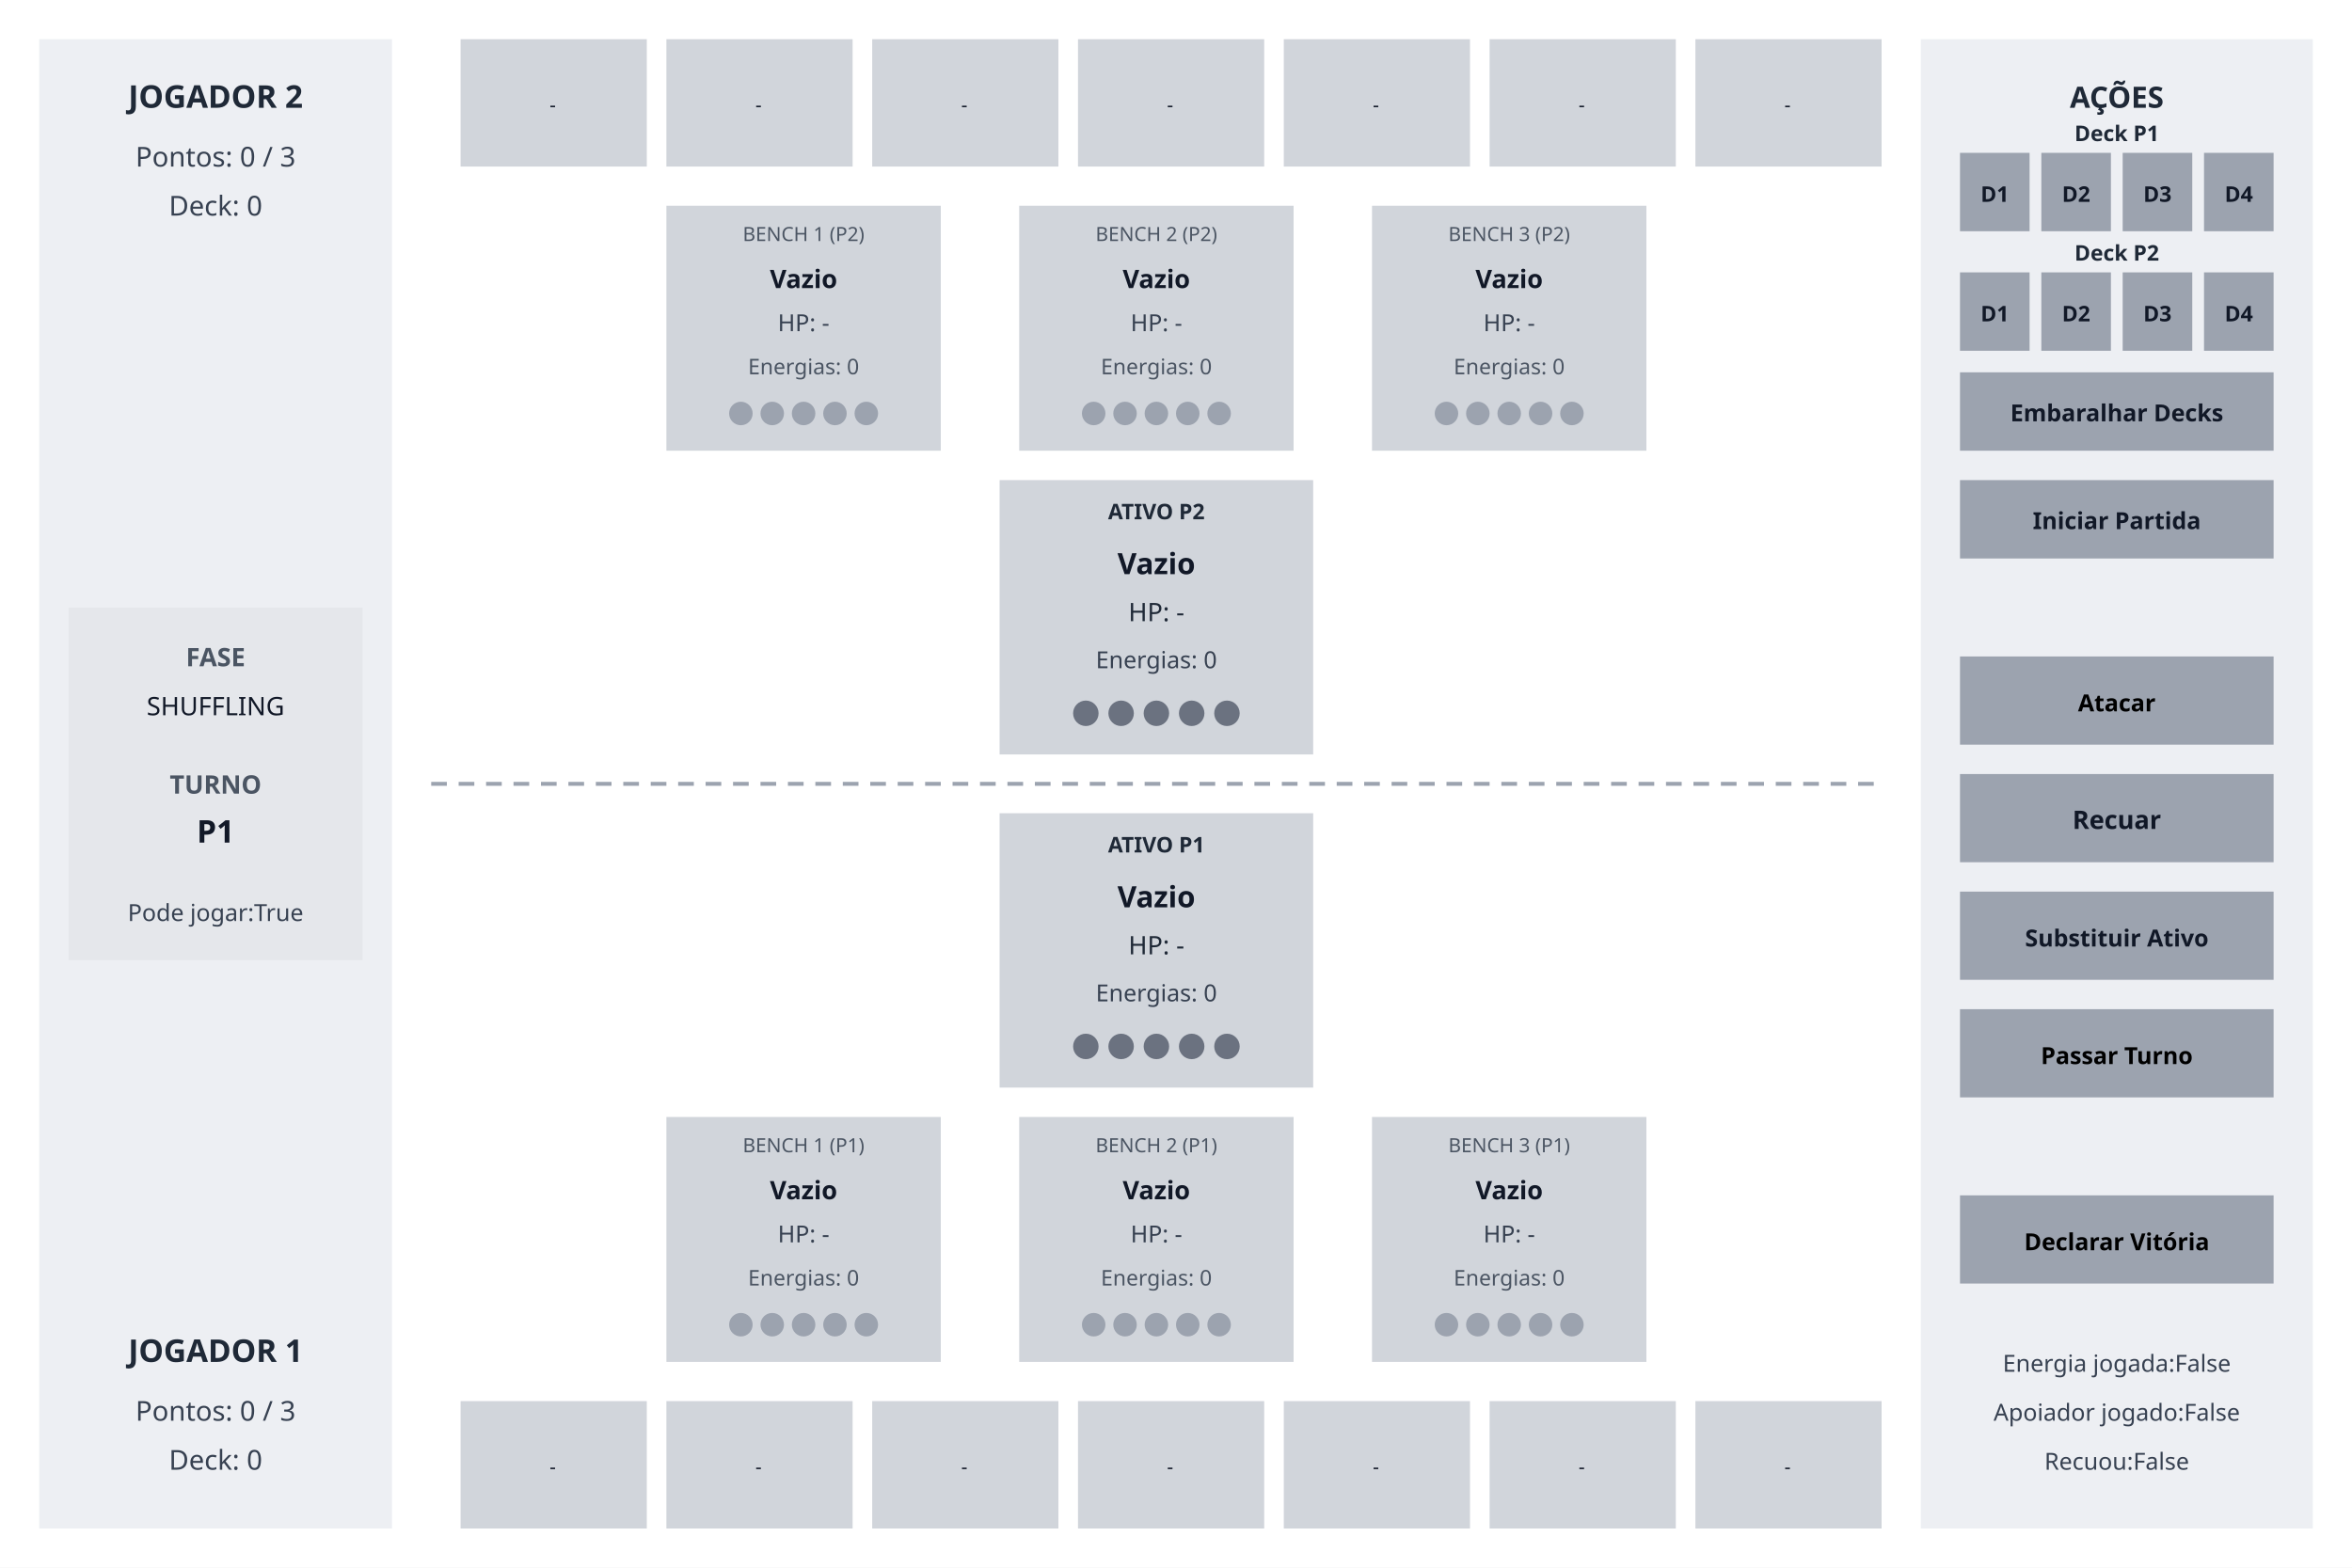
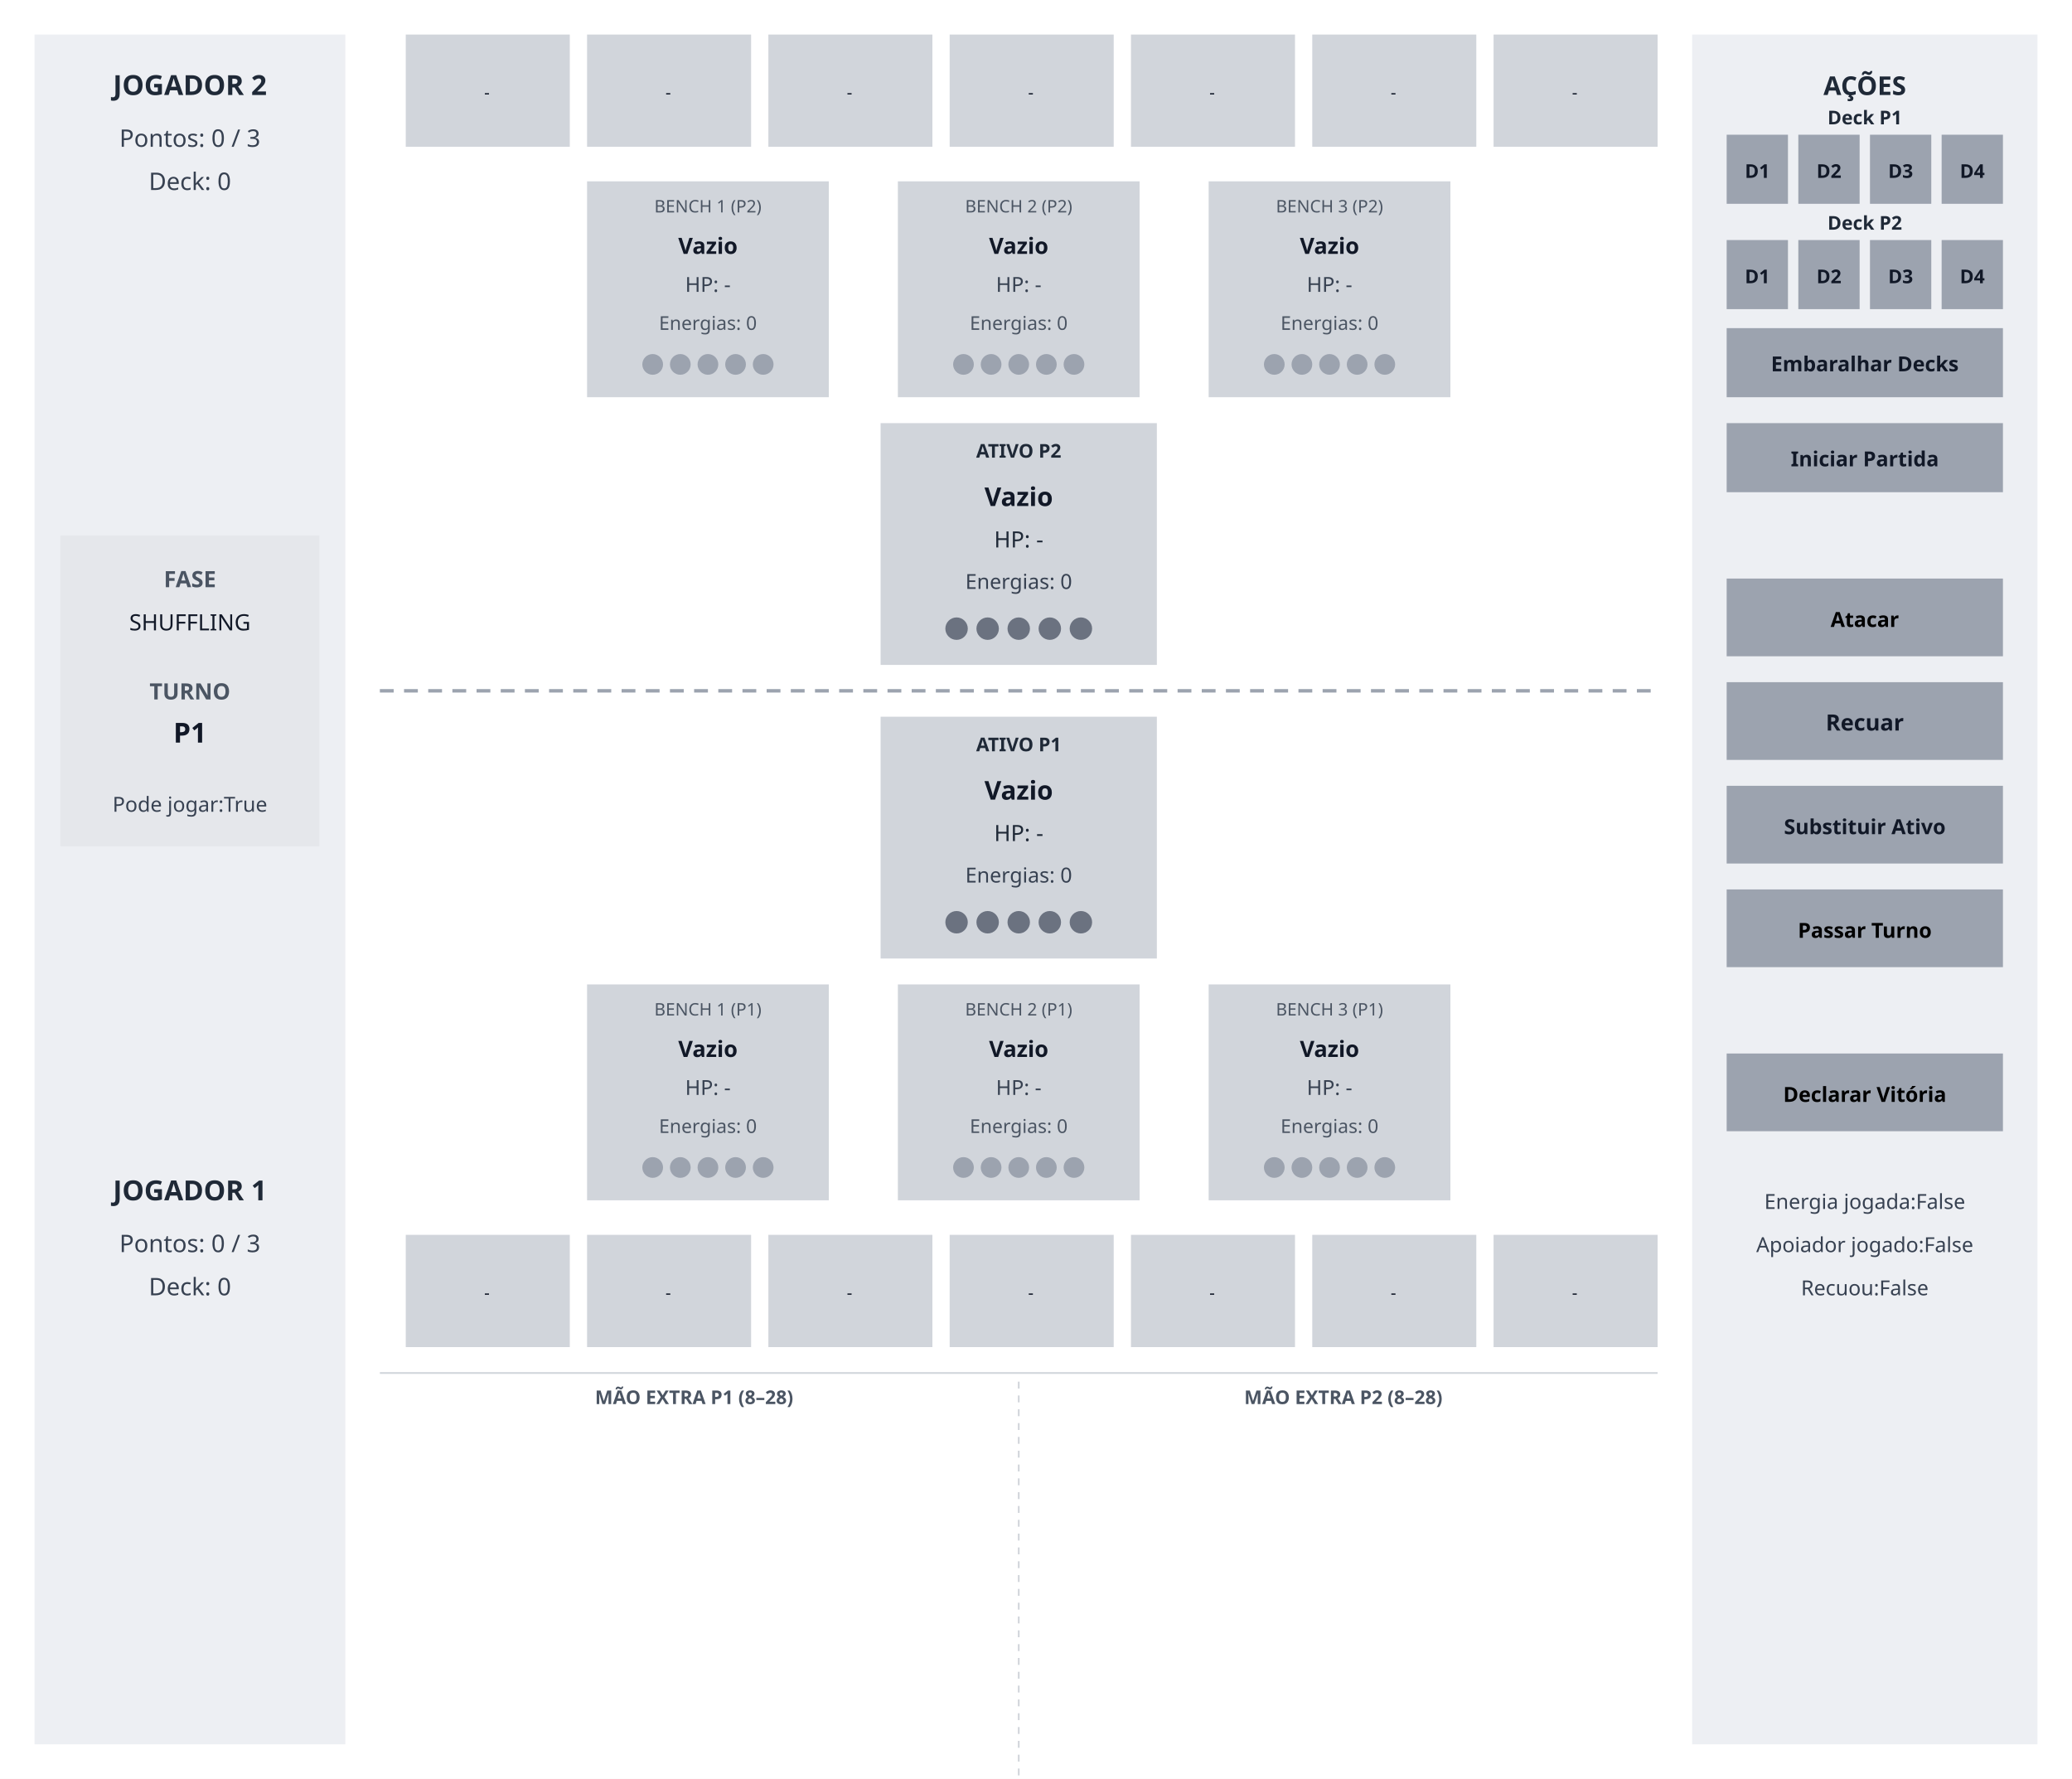
- <svg xmlns="http://www.w3.org/2000/svg" width="1200" height="800" viewBox="0 0 1200 800" version="1.1" id="svg22">
+ <svg xmlns="http://www.w3.org/2000/svg" width="1200" height="1030" viewBox="0 0 1200 1030" id="svg22">
  <defs id="defs22" />
-   <rect id="bg_board" x="0" y="0" width="1200" height="800" fill="#ffffff" />
+   <rect id="bg_board" x="0" y="0" width="1200" height="1030" fill="#ffffff" />
  <line x1="220" y1="400" x2="960" y2="400" stroke="#9ca3af" stroke-width="2" stroke-dasharray="8,6" id="line1" />
-   <rect x="20" y="20" width="180" height="760" fill="#edeff3" id="rect1" />
+   <rect x="20" y="20" width="180" height="990" fill="#edeff3" id="rect1" />
  <text pointer-events="none" x="110" y="55" text-anchor="middle" font-family="sans-serif" font-size="16" font-weight="bold" fill="#1f2937" id="text1">JOGADOR 2</text>
  <text pointer-events="none" id="txt_points_P2" x="110" y="85" text-anchor="middle" font-family="sans-serif" font-size="14" fill="#374151">Pontos: 0 / 3</text>
  <text pointer-events="none" id="txt_deck_P2" x="110" y="110" text-anchor="middle" font-family="sans-serif" font-size="14" fill="#374151">Deck: 0</text>
  <rect x="35" y="310" width="150" height="180" fill="#e5e7eb" id="rect2" />
  <text pointer-events="none" x="110" y="340" text-anchor="middle" font-family="sans-serif" font-size="13" font-weight="bold" fill="#4b5563" id="text2">FASE</text>
  <text pointer-events="none" id="txt_phase" x="110" y="365" text-anchor="middle" font-family="sans-serif" font-size="13" fill="#111827">SHUFFLING</text>
  <text pointer-events="none" x="110" y="405" text-anchor="middle" font-family="sans-serif" font-size="13" font-weight="bold" fill="#4b5563" id="text3">TURNO</text>
  <text pointer-events="none" id="txt_turn" x="110" y="430" text-anchor="middle" font-family="sans-serif" font-size="16" font-weight="bold" fill="#111827">P1</text>
  <text pointer-events="none" id="txt_can_play" x="110" y="470" text-anchor="middle" font-family="sans-serif" font-size="12px" fill="#374151">Pode jogar:True</text>
  <text pointer-events="none" x="110" y="695" text-anchor="middle" font-family="sans-serif" font-size="16" font-weight="bold" fill="#1f2937" id="text4">JOGADOR 1</text>
  <text pointer-events="none" id="txt_points_P1" x="110" y="725" text-anchor="middle" font-family="sans-serif" font-size="14" fill="#374151">Pontos: 0 / 3</text>
  <text pointer-events="none" id="txt_deck_P1" x="110" y="750" text-anchor="middle" font-family="sans-serif" font-size="14" fill="#374151">Deck: 0</text>
+   <g id="group_BENCH1_P2">
+     <rect id="slot_BENCH1_P2" x="340" y="105" width="140" height="125" fill="#d1d5db" />
+     <text pointer-events="none" x="410" y="123" text-anchor="middle" font-family="sans-serif" font-size="10" fill="#4b5563" id="text5">BENCH 1 (P2)</text>
+     <text pointer-events="none" id="poke_BENCH1_P2" x="410" y="147" text-anchor="middle" font-family="sans-serif" font-size="13" font-weight="bold" fill="#111827">Vazio</text>
+     <text pointer-events="none" id="hp_BENCH1_P2" x="410" y="169" text-anchor="middle" font-family="sans-serif" font-size="12" fill="#374151">HP: -</text>
+     <text pointer-events="none" id="energy_BENCH1_P2" x="410" y="191" text-anchor="middle" font-family="sans-serif" font-size="11" fill="#4b5563">Energias: 0</text>
+     <circle id="e1_BENCH1_P2" cx="378" cy="211" r="6" fill="#9ca3af" />
+     <circle id="e2_BENCH1_P2" cx="394" cy="211" r="6" fill="#9ca3af" />
+     <circle id="e3_BENCH1_P2" cx="410" cy="211" r="6" fill="#9ca3af" />
+     <circle id="e4_BENCH1_P2" cx="426" cy="211" r="6" fill="#9ca3af" />
+     <circle id="e5_BENCH1_P2" cx="442" cy="211" r="6" fill="#9ca3af" />
+   </g>
+   <g id="group_BENCH2_P2">
+     <rect id="slot_BENCH2_P2" x="520" y="105" width="140" height="125" fill="#d1d5db" />
+     <text pointer-events="none" x="590" y="123" text-anchor="middle" font-family="sans-serif" font-size="10" fill="#4b5563" id="text6">BENCH 2 (P2)</text>
+     <text pointer-events="none" id="poke_BENCH2_P2" x="590" y="147" text-anchor="middle" font-family="sans-serif" font-size="13" font-weight="bold" fill="#111827">Vazio</text>
+     <text pointer-events="none" id="hp_BENCH2_P2" x="590" y="169" text-anchor="middle" font-family="sans-serif" font-size="12" fill="#374151">HP: -</text>
+     <text pointer-events="none" id="energy_BENCH2_P2" x="590" y="191" text-anchor="middle" font-family="sans-serif" font-size="11" fill="#4b5563">Energias: 0</text>
+     <circle id="e1_BENCH2_P2" cx="558" cy="211" r="6" fill="#9ca3af" />
+     <circle id="e2_BENCH2_P2" cx="574" cy="211" r="6" fill="#9ca3af" />
+     <circle id="e3_BENCH2_P2" cx="590" cy="211" r="6" fill="#9ca3af" />
+     <circle id="e4_BENCH2_P2" cx="606" cy="211" r="6" fill="#9ca3af" />
+     <circle id="e5_BENCH2_P2" cx="622" cy="211" r="6" fill="#9ca3af" />
+   </g>
+   <g id="group_BENCH3_P2">
+     <rect id="slot_BENCH3_P2" x="700" y="105" width="140" height="125" fill="#d1d5db" />
+     <text pointer-events="none" x="770" y="123" text-anchor="middle" font-family="sans-serif" font-size="10" fill="#4b5563" id="text7">BENCH 3 (P2)</text>
+     <text pointer-events="none" id="poke_BENCH3_P2" x="770" y="147" text-anchor="middle" font-family="sans-serif" font-size="13" font-weight="bold" fill="#111827">Vazio</text>
+     <text pointer-events="none" id="hp_BENCH3_P2" x="770" y="169" text-anchor="middle" font-family="sans-serif" font-size="12" fill="#374151">HP: -</text>
+     <text pointer-events="none" id="energy_BENCH3_P2" x="770" y="191" text-anchor="middle" font-family="sans-serif" font-size="11" fill="#4b5563">Energias: 0</text>
+     <circle id="e1_BENCH3_P2" cx="738" cy="211" r="6" fill="#9ca3af" />
+     <circle id="e2_BENCH3_P2" cx="754" cy="211" r="6" fill="#9ca3af" />
+     <circle id="e3_BENCH3_P2" cx="770" cy="211" r="6" fill="#9ca3af" />
+     <circle id="e4_BENCH3_P2" cx="786" cy="211" r="6" fill="#9ca3af" />
+     <circle id="e5_BENCH3_P2" cx="802" cy="211" r="6" fill="#9ca3af" />
+   </g>
+   <g id="group_ACTIVE_P2">
+     <rect id="slot_ACTIVE_P2" x="510" y="245" width="160" height="140" fill="#d1d5db" />
+     <text pointer-events="none" x="590" y="265" text-anchor="middle" font-family="sans-serif" font-size="11" font-weight="bold" fill="#1f2937" id="text8">ATIVO P2</text>
+     <text pointer-events="none" id="poke_ACTIVE_P2" x="590" y="293" text-anchor="middle" font-family="sans-serif" font-size="15" font-weight="bold" fill="#111827">Vazio</text>
+     <text pointer-events="none" id="hp_ACTIVE_P2" x="590" y="317" text-anchor="middle" font-family="sans-serif" font-size="13" fill="#1f2937">HP: -</text>
+     <text pointer-events="none" id="energy_ACTIVE_P2" x="590" y="341" text-anchor="middle" font-family="sans-serif" font-size="12" fill="#374151">Energias: 0</text>
+     <circle id="e1_ACTIVE_P2" cx="554" cy="364" r="6.5" fill="#6b7280" />
+     <circle id="e2_ACTIVE_P2" cx="572" cy="364" r="6.5" fill="#6b7280" />
+     <circle id="e3_ACTIVE_P2" cx="590" cy="364" r="6.5" fill="#6b7280" />
+     <circle id="e4_ACTIVE_P2" cx="608" cy="364" r="6.5" fill="#6b7280" />
+     <circle id="e5_ACTIVE_P2" cx="626" cy="364" r="6.5" fill="#6b7280" />
+   </g>
+   <g id="group_ACTIVE_P1">
+     <rect id="slot_ACTIVE_P1" x="510" y="415" width="160" height="140" fill="#d1d5db" />
+     <text pointer-events="none" x="590" y="435" text-anchor="middle" font-family="sans-serif" font-size="11" font-weight="bold" fill="#1f2937" id="text9">ATIVO P1</text>
+     <text pointer-events="none" id="poke_ACTIVE_P1" x="590" y="463" text-anchor="middle" font-family="sans-serif" font-size="15" font-weight="bold" fill="#111827">Vazio</text>
+     <text pointer-events="none" id="hp_ACTIVE_P1" x="590" y="487" text-anchor="middle" font-family="sans-serif" font-size="13" fill="#1f2937">HP: -</text>
+     <text pointer-events="none" id="energy_ACTIVE_P1" x="590" y="511" text-anchor="middle" font-family="sans-serif" font-size="12" fill="#374151">Energias: 0</text>
+     <circle id="e1_ACTIVE_P1" cx="554" cy="534" r="6.5" fill="#6b7280" />
+     <circle id="e2_ACTIVE_P1" cx="572" cy="534" r="6.5" fill="#6b7280" />
+     <circle id="e3_ACTIVE_P1" cx="590" cy="534" r="6.5" fill="#6b7280" />
+     <circle id="e4_ACTIVE_P1" cx="608" cy="534" r="6.5" fill="#6b7280" />
+     <circle id="e5_ACTIVE_P1" cx="626" cy="534" r="6.5" fill="#6b7280" />
+   </g>
+   <g id="group_BENCH1_P1">
+     <rect id="slot_BENCH1_P1" x="340" y="570" width="140" height="125" fill="#d1d5db" />
+     <text pointer-events="none" x="410" y="588" text-anchor="middle" font-family="sans-serif" font-size="10" fill="#4b5563" id="text10">BENCH 1 (P1)</text>
+     <text pointer-events="none" id="poke_BENCH1_P1" x="410" y="612" text-anchor="middle" font-family="sans-serif" font-size="13" font-weight="bold" fill="#111827">Vazio</text>
+     <text pointer-events="none" id="hp_BENCH1_P1" x="410" y="634" text-anchor="middle" font-family="sans-serif" font-size="12" fill="#374151">HP: -</text>
+     <text pointer-events="none" id="energy_BENCH1_P1" x="410" y="656" text-anchor="middle" font-family="sans-serif" font-size="11" fill="#4b5563">Energias: 0</text>
+     <circle id="e1_BENCH1_P1" cx="378" cy="676" r="6" fill="#9ca3af" />
+     <circle id="e2_BENCH1_P1" cx="394" cy="676" r="6" fill="#9ca3af" />
+     <circle id="e3_BENCH1_P1" cx="410" cy="676" r="6" fill="#9ca3af" />
+     <circle id="e4_BENCH1_P1" cx="426" cy="676" r="6" fill="#9ca3af" />
+     <circle id="e5_BENCH1_P1" cx="442" cy="676" r="6" fill="#9ca3af" />
+   </g>
+   <g id="group_BENCH2_P1">
+     <rect id="slot_BENCH2_P1" x="520" y="570" width="140" height="125" fill="#d1d5db" />
+     <text pointer-events="none" x="590" y="588" text-anchor="middle" font-family="sans-serif" font-size="10" fill="#4b5563" id="text11">BENCH 2 (P1)</text>
+     <text pointer-events="none" id="poke_BENCH2_P1" x="590" y="612" text-anchor="middle" font-family="sans-serif" font-size="13" font-weight="bold" fill="#111827">Vazio</text>
+     <text pointer-events="none" id="hp_BENCH2_P1" x="590" y="634" text-anchor="middle" font-family="sans-serif" font-size="12" fill="#374151">HP: -</text>
+     <text pointer-events="none" id="energy_BENCH2_P1" x="590" y="656" text-anchor="middle" font-family="sans-serif" font-size="11" fill="#4b5563">Energias: 0</text>
+     <circle id="e1_BENCH2_P1" cx="558" cy="676" r="6" fill="#9ca3af" />
+     <circle id="e2_BENCH2_P1" cx="574" cy="676" r="6" fill="#9ca3af" />
+     <circle id="e3_BENCH2_P1" cx="590" cy="676" r="6" fill="#9ca3af" />
+     <circle id="e4_BENCH2_P1" cx="606" cy="676" r="6" fill="#9ca3af" />
+     <circle id="e5_BENCH2_P1" cx="622" cy="676" r="6" fill="#9ca3af" />
+   </g>
+   <g id="group_BENCH3_P1">
+     <rect id="slot_BENCH3_P1" x="700" y="570" width="140" height="125" fill="#d1d5db" />
+     <text pointer-events="none" x="770" y="588" text-anchor="middle" font-family="sans-serif" font-size="10" fill="#4b5563" id="text12">BENCH 3 (P1)</text>
+     <text pointer-events="none" id="poke_BENCH3_P1" x="770" y="612" text-anchor="middle" font-family="sans-serif" font-size="13" font-weight="bold" fill="#111827">Vazio</text>
+     <text pointer-events="none" id="hp_BENCH3_P1" x="770" y="634" text-anchor="middle" font-family="sans-serif" font-size="12" fill="#374151">HP: -</text>
+     <text pointer-events="none" id="energy_BENCH3_P1" x="770" y="656" text-anchor="middle" font-family="sans-serif" font-size="11" fill="#4b5563">Energias: 0</text>
+     <circle id="e1_BENCH3_P1" cx="738" cy="676" r="6" fill="#9ca3af" />
+     <circle id="e2_BENCH3_P1" cx="754" cy="676" r="6" fill="#9ca3af" />
+     <circle id="e3_BENCH3_P1" cx="770" cy="676" r="6" fill="#9ca3af" />
+     <circle id="e4_BENCH3_P1" cx="786" cy="676" r="6" fill="#9ca3af" />
+     <circle id="e5_BENCH3_P1" cx="802" cy="676" r="6" fill="#9ca3af" />
+   </g>
+   <line x1="220" y1="795" x2="960" y2="795" stroke="#d1d5db" stroke-width="1" />
+   <text pointer-events="none" x="402" y="813" text-anchor="middle" font-family="sans-serif" font-size="11" font-weight="bold" fill="#4b5563">MÃO EXTRA P1 (8–28)</text>
+   <line x1="590" y1="800" x2="590" y2="1030" stroke="#d1d5db" stroke-width="1" stroke-dasharray="4,4" />
+   <text pointer-events="none" x="778" y="813" text-anchor="middle" font-family="sans-serif" font-size="11" font-weight="bold" fill="#4b5563">MÃO EXTRA P2 (8–28)</text>
  <g id="group_hand_P2">
    <rect id="hand_P2_1" x="235" y="20" width="95" height="65" fill="#d1d5db" />
    <text pointer-events="none" id="hand_text_P2_1" x="282" y="57" text-anchor="middle" font-family="sans-serif" font-size="10" fill="#111827">-</text>
    <rect id="hand_P2_2" x="340" y="20" width="95" height="65" fill="#d1d5db" />
    <text pointer-events="none" id="hand_text_P2_2" x="387" y="57" text-anchor="middle" font-family="sans-serif" font-size="10" fill="#111827">-</text>
    <rect id="hand_P2_3" x="445" y="20" width="95" height="65" fill="#d1d5db" />
    <text pointer-events="none" id="hand_text_P2_3" x="492" y="57" text-anchor="middle" font-family="sans-serif" font-size="10" fill="#111827">-</text>
    <rect id="hand_P2_4" x="550" y="20" width="95" height="65" fill="#d1d5db" />
    <text pointer-events="none" id="hand_text_P2_4" x="597" y="57" text-anchor="middle" font-family="sans-serif" font-size="10" fill="#111827">-</text>
    <rect id="hand_P2_5" x="655" y="20" width="95" height="65" fill="#d1d5db" />
    <text pointer-events="none" id="hand_text_P2_5" x="702" y="57" text-anchor="middle" font-family="sans-serif" font-size="10" fill="#111827">-</text>
    <rect id="hand_P2_6" x="760" y="20" width="95" height="65" fill="#d1d5db" />
    <text pointer-events="none" id="hand_text_P2_6" x="807" y="57" text-anchor="middle" font-family="sans-serif" font-size="10" fill="#111827">-</text>
    <rect id="hand_P2_7" x="865" y="20" width="95" height="65" fill="#d1d5db" />
    <text pointer-events="none" id="hand_text_P2_7" x="912" y="57" text-anchor="middle" font-family="sans-serif" font-size="10" fill="#111827">-</text>
-   </g>
-   <g id="group_BENCH1_P2">
-     <rect id="slot_BENCH1_P2" x="340" y="105" width="140" height="125" fill="#d1d5db" />
-     <text pointer-events="none" x="410" y="123" text-anchor="middle" font-family="sans-serif" font-size="10" fill="#4b5563" id="text5">BENCH 1 (P2)</text>
-     <text pointer-events="none" id="poke_BENCH1_P2" x="410" y="147" text-anchor="middle" font-family="sans-serif" font-size="13" font-weight="bold" fill="#111827">Vazio</text>
-     <text pointer-events="none" id="hp_BENCH1_P2" x="410" y="169" text-anchor="middle" font-family="sans-serif" font-size="12" fill="#374151">HP: -</text>
-     <text pointer-events="none" id="energy_BENCH1_P2" x="410" y="191" text-anchor="middle" font-family="sans-serif" font-size="11" fill="#4b5563">Energias: 0</text>
-     <circle id="e1_BENCH1_P2" cx="378" cy="211" r="6" fill="#9ca3af" />
-     <circle id="e2_BENCH1_P2" cx="394" cy="211" r="6" fill="#9ca3af" />
-     <circle id="e3_BENCH1_P2" cx="410" cy="211" r="6" fill="#9ca3af" />
-     <circle id="e4_BENCH1_P2" cx="426" cy="211" r="6" fill="#9ca3af" />
-     <circle id="e5_BENCH1_P2" cx="442" cy="211" r="6" fill="#9ca3af" />
-   </g>
-   <g id="group_BENCH2_P2">
-     <rect id="slot_BENCH2_P2" x="520" y="105" width="140" height="125" fill="#d1d5db" />
-     <text pointer-events="none" x="590" y="123" text-anchor="middle" font-family="sans-serif" font-size="10" fill="#4b5563" id="text6">BENCH 2 (P2)</text>
-     <text pointer-events="none" id="poke_BENCH2_P2" x="590" y="147" text-anchor="middle" font-family="sans-serif" font-size="13" font-weight="bold" fill="#111827">Vazio</text>
-     <text pointer-events="none" id="hp_BENCH2_P2" x="590" y="169" text-anchor="middle" font-family="sans-serif" font-size="12" fill="#374151">HP: -</text>
-     <text pointer-events="none" id="energy_BENCH2_P2" x="590" y="191" text-anchor="middle" font-family="sans-serif" font-size="11" fill="#4b5563">Energias: 0</text>
-     <circle id="e1_BENCH2_P2" cx="558" cy="211" r="6" fill="#9ca3af" />
-     <circle id="e2_BENCH2_P2" cx="574" cy="211" r="6" fill="#9ca3af" />
-     <circle id="e3_BENCH2_P2" cx="590" cy="211" r="6" fill="#9ca3af" />
-     <circle id="e4_BENCH2_P2" cx="606" cy="211" r="6" fill="#9ca3af" />
-     <circle id="e5_BENCH2_P2" cx="622" cy="211" r="6" fill="#9ca3af" />
-   </g>
-   <g id="group_BENCH3_P2">
-     <rect id="slot_BENCH3_P2" x="700" y="105" width="140" height="125" fill="#d1d5db" />
-     <text pointer-events="none" x="770" y="123" text-anchor="middle" font-family="sans-serif" font-size="10" fill="#4b5563" id="text7">BENCH 3 (P2)</text>
-     <text pointer-events="none" id="poke_BENCH3_P2" x="770" y="147" text-anchor="middle" font-family="sans-serif" font-size="13" font-weight="bold" fill="#111827">Vazio</text>
-     <text pointer-events="none" id="hp_BENCH3_P2" x="770" y="169" text-anchor="middle" font-family="sans-serif" font-size="12" fill="#374151">HP: -</text>
-     <text pointer-events="none" id="energy_BENCH3_P2" x="770" y="191" text-anchor="middle" font-family="sans-serif" font-size="11" fill="#4b5563">Energias: 0</text>
-     <circle id="e1_BENCH3_P2" cx="738" cy="211" r="6" fill="#9ca3af" />
-     <circle id="e2_BENCH3_P2" cx="754" cy="211" r="6" fill="#9ca3af" />
-     <circle id="e3_BENCH3_P2" cx="770" cy="211" r="6" fill="#9ca3af" />
-     <circle id="e4_BENCH3_P2" cx="786" cy="211" r="6" fill="#9ca3af" />
-     <circle id="e5_BENCH3_P2" cx="802" cy="211" r="6" fill="#9ca3af" />
-   </g>
-   <g id="group_ACTIVE_P2">
-     <rect id="slot_ACTIVE_P2" x="510" y="245" width="160" height="140" fill="#d1d5db" />
-     <text pointer-events="none" x="590" y="265" text-anchor="middle" font-family="sans-serif" font-size="11" font-weight="bold" fill="#1f2937" id="text8">ATIVO P2</text>
-     <text pointer-events="none" id="poke_ACTIVE_P2" x="590" y="293" text-anchor="middle" font-family="sans-serif" font-size="15" font-weight="bold" fill="#111827">Vazio</text>
-     <text pointer-events="none" id="hp_ACTIVE_P2" x="590" y="317" text-anchor="middle" font-family="sans-serif" font-size="13" fill="#1f2937">HP: -</text>
-     <text pointer-events="none" id="energy_ACTIVE_P2" x="590" y="341" text-anchor="middle" font-family="sans-serif" font-size="12" fill="#374151">Energias: 0</text>
-     <circle id="e1_ACTIVE_P2" cx="554" cy="364" r="6.5" fill="#6b7280" />
-     <circle id="e2_ACTIVE_P2" cx="572" cy="364" r="6.5" fill="#6b7280" />
-     <circle id="e3_ACTIVE_P2" cx="590" cy="364" r="6.5" fill="#6b7280" />
-     <circle id="e4_ACTIVE_P2" cx="608" cy="364" r="6.5" fill="#6b7280" />
-     <circle id="e5_ACTIVE_P2" cx="626" cy="364" r="6.5" fill="#6b7280" />
-   </g>
-   <g id="group_ACTIVE_P1">
-     <rect id="slot_ACTIVE_P1" x="510" y="415" width="160" height="140" fill="#d1d5db" />
-     <text pointer-events="none" x="590" y="435" text-anchor="middle" font-family="sans-serif" font-size="11" font-weight="bold" fill="#1f2937" id="text9">ATIVO P1</text>
-     <text pointer-events="none" id="poke_ACTIVE_P1" x="590" y="463" text-anchor="middle" font-family="sans-serif" font-size="15" font-weight="bold" fill="#111827">Vazio</text>
-     <text pointer-events="none" id="hp_ACTIVE_P1" x="590" y="487" text-anchor="middle" font-family="sans-serif" font-size="13" fill="#1f2937">HP: -</text>
-     <text pointer-events="none" id="energy_ACTIVE_P1" x="590" y="511" text-anchor="middle" font-family="sans-serif" font-size="12" fill="#374151">Energias: 0</text>
-     <circle id="e1_ACTIVE_P1" cx="554" cy="534" r="6.5" fill="#6b7280" />
-     <circle id="e2_ACTIVE_P1" cx="572" cy="534" r="6.5" fill="#6b7280" />
-     <circle id="e3_ACTIVE_P1" cx="590" cy="534" r="6.5" fill="#6b7280" />
-     <circle id="e4_ACTIVE_P1" cx="608" cy="534" r="6.5" fill="#6b7280" />
-     <circle id="e5_ACTIVE_P1" cx="626" cy="534" r="6.5" fill="#6b7280" />
-   </g>
-   <g id="group_BENCH1_P1">
-     <rect id="slot_BENCH1_P1" x="340" y="570" width="140" height="125" fill="#d1d5db" />
-     <text pointer-events="none" x="410" y="588" text-anchor="middle" font-family="sans-serif" font-size="10" fill="#4b5563" id="text10">BENCH 1 (P1)</text>
-     <text pointer-events="none" id="poke_BENCH1_P1" x="410" y="612" text-anchor="middle" font-family="sans-serif" font-size="13" font-weight="bold" fill="#111827">Vazio</text>
-     <text pointer-events="none" id="hp_BENCH1_P1" x="410" y="634" text-anchor="middle" font-family="sans-serif" font-size="12" fill="#374151">HP: -</text>
-     <text pointer-events="none" id="energy_BENCH1_P1" x="410" y="656" text-anchor="middle" font-family="sans-serif" font-size="11" fill="#4b5563">Energias: 0</text>
-     <circle id="e1_BENCH1_P1" cx="378" cy="676" r="6" fill="#9ca3af" />
-     <circle id="e2_BENCH1_P1" cx="394" cy="676" r="6" fill="#9ca3af" />
-     <circle id="e3_BENCH1_P1" cx="410" cy="676" r="6" fill="#9ca3af" />
-     <circle id="e4_BENCH1_P1" cx="426" cy="676" r="6" fill="#9ca3af" />
-     <circle id="e5_BENCH1_P1" cx="442" cy="676" r="6" fill="#9ca3af" />
-   </g>
-   <g id="group_BENCH2_P1">
-     <rect id="slot_BENCH2_P1" x="520" y="570" width="140" height="125" fill="#d1d5db" />
-     <text pointer-events="none" x="590" y="588" text-anchor="middle" font-family="sans-serif" font-size="10" fill="#4b5563" id="text11">BENCH 2 (P1)</text>
-     <text pointer-events="none" id="poke_BENCH2_P1" x="590" y="612" text-anchor="middle" font-family="sans-serif" font-size="13" font-weight="bold" fill="#111827">Vazio</text>
-     <text pointer-events="none" id="hp_BENCH2_P1" x="590" y="634" text-anchor="middle" font-family="sans-serif" font-size="12" fill="#374151">HP: -</text>
-     <text pointer-events="none" id="energy_BENCH2_P1" x="590" y="656" text-anchor="middle" font-family="sans-serif" font-size="11" fill="#4b5563">Energias: 0</text>
-     <circle id="e1_BENCH2_P1" cx="558" cy="676" r="6" fill="#9ca3af" />
-     <circle id="e2_BENCH2_P1" cx="574" cy="676" r="6" fill="#9ca3af" />
-     <circle id="e3_BENCH2_P1" cx="590" cy="676" r="6" fill="#9ca3af" />
-     <circle id="e4_BENCH2_P1" cx="606" cy="676" r="6" fill="#9ca3af" />
-     <circle id="e5_BENCH2_P1" cx="622" cy="676" r="6" fill="#9ca3af" />
-   </g>
-   <g id="group_BENCH3_P1">
-     <rect id="slot_BENCH3_P1" x="700" y="570" width="140" height="125" fill="#d1d5db" />
-     <text pointer-events="none" x="770" y="588" text-anchor="middle" font-family="sans-serif" font-size="10" fill="#4b5563" id="text12">BENCH 3 (P1)</text>
-     <text pointer-events="none" id="poke_BENCH3_P1" x="770" y="612" text-anchor="middle" font-family="sans-serif" font-size="13" font-weight="bold" fill="#111827">Vazio</text>
-     <text pointer-events="none" id="hp_BENCH3_P1" x="770" y="634" text-anchor="middle" font-family="sans-serif" font-size="12" fill="#374151">HP: -</text>
-     <text pointer-events="none" id="energy_BENCH3_P1" x="770" y="656" text-anchor="middle" font-family="sans-serif" font-size="11" fill="#4b5563">Energias: 0</text>
-     <circle id="e1_BENCH3_P1" cx="738" cy="676" r="6" fill="#9ca3af" />
-     <circle id="e2_BENCH3_P1" cx="754" cy="676" r="6" fill="#9ca3af" />
-     <circle id="e3_BENCH3_P1" cx="770" cy="676" r="6" fill="#9ca3af" />
-     <circle id="e4_BENCH3_P1" cx="786" cy="676" r="6" fill="#9ca3af" />
-     <circle id="e5_BENCH3_P1" cx="802" cy="676" r="6" fill="#9ca3af" />
+     <rect id="hand_P2_8" x="602" y="822" width="112" height="24" fill="#d1d5db" stroke="#6b7280" stroke-width="1" visibility="hidden" />
+     <text pointer-events="none" id="hand_text_P2_8" x="658" y="837" text-anchor="middle" font-family="sans-serif" font-size="8.5" fill="#111827" visibility="hidden">-</text>
+     <rect id="hand_P2_9" x="722" y="822" width="112" height="24" fill="#d1d5db" stroke="#6b7280" stroke-width="1" visibility="hidden" />
+     <text pointer-events="none" id="hand_text_P2_9" x="778" y="837" text-anchor="middle" font-family="sans-serif" font-size="8.5" fill="#111827" visibility="hidden">-</text>
+     <rect id="hand_P2_10" x="842" y="822" width="112" height="24" fill="#d1d5db" stroke="#6b7280" stroke-width="1" visibility="hidden" />
+     <text pointer-events="none" id="hand_text_P2_10" x="898" y="837" text-anchor="middle" font-family="sans-serif" font-size="8.5" fill="#111827" visibility="hidden">-</text>
+     <rect id="hand_P2_11" x="602" y="852" width="112" height="24" fill="#d1d5db" stroke="#6b7280" stroke-width="1" visibility="hidden" />
+     <text pointer-events="none" id="hand_text_P2_11" x="658" y="867" text-anchor="middle" font-family="sans-serif" font-size="8.5" fill="#111827" visibility="hidden">-</text>
+     <rect id="hand_P2_12" x="722" y="852" width="112" height="24" fill="#d1d5db" stroke="#6b7280" stroke-width="1" visibility="hidden" />
+     <text pointer-events="none" id="hand_text_P2_12" x="778" y="867" text-anchor="middle" font-family="sans-serif" font-size="8.5" fill="#111827" visibility="hidden">-</text>
+     <rect id="hand_P2_13" x="842" y="852" width="112" height="24" fill="#d1d5db" stroke="#6b7280" stroke-width="1" visibility="hidden" />
+     <text pointer-events="none" id="hand_text_P2_13" x="898" y="867" text-anchor="middle" font-family="sans-serif" font-size="8.5" fill="#111827" visibility="hidden">-</text>
+     <rect id="hand_P2_14" x="602" y="882" width="112" height="24" fill="#d1d5db" stroke="#6b7280" stroke-width="1" visibility="hidden" />
+     <text pointer-events="none" id="hand_text_P2_14" x="658" y="897" text-anchor="middle" font-family="sans-serif" font-size="8.5" fill="#111827" visibility="hidden">-</text>
+     <rect id="hand_P2_15" x="722" y="882" width="112" height="24" fill="#d1d5db" stroke="#6b7280" stroke-width="1" visibility="hidden" />
+     <text pointer-events="none" id="hand_text_P2_15" x="778" y="897" text-anchor="middle" font-family="sans-serif" font-size="8.5" fill="#111827" visibility="hidden">-</text>
+     <rect id="hand_P2_16" x="842" y="882" width="112" height="24" fill="#d1d5db" stroke="#6b7280" stroke-width="1" visibility="hidden" />
+     <text pointer-events="none" id="hand_text_P2_16" x="898" y="897" text-anchor="middle" font-family="sans-serif" font-size="8.5" fill="#111827" visibility="hidden">-</text>
+     <rect id="hand_P2_17" x="602" y="912" width="112" height="24" fill="#d1d5db" stroke="#6b7280" stroke-width="1" visibility="hidden" />
+     <text pointer-events="none" id="hand_text_P2_17" x="658" y="927" text-anchor="middle" font-family="sans-serif" font-size="8.5" fill="#111827" visibility="hidden">-</text>
+     <rect id="hand_P2_18" x="722" y="912" width="112" height="24" fill="#d1d5db" stroke="#6b7280" stroke-width="1" visibility="hidden" />
+     <text pointer-events="none" id="hand_text_P2_18" x="778" y="927" text-anchor="middle" font-family="sans-serif" font-size="8.5" fill="#111827" visibility="hidden">-</text>
+     <rect id="hand_P2_19" x="842" y="912" width="112" height="24" fill="#d1d5db" stroke="#6b7280" stroke-width="1" visibility="hidden" />
+     <text pointer-events="none" id="hand_text_P2_19" x="898" y="927" text-anchor="middle" font-family="sans-serif" font-size="8.5" fill="#111827" visibility="hidden">-</text>
+     <rect id="hand_P2_20" x="602" y="942" width="112" height="24" fill="#d1d5db" stroke="#6b7280" stroke-width="1" visibility="hidden" />
+     <text pointer-events="none" id="hand_text_P2_20" x="658" y="957" text-anchor="middle" font-family="sans-serif" font-size="8.5" fill="#111827" visibility="hidden">-</text>
+     <rect id="hand_P2_21" x="722" y="942" width="112" height="24" fill="#d1d5db" stroke="#6b7280" stroke-width="1" visibility="hidden" />
+     <text pointer-events="none" id="hand_text_P2_21" x="778" y="957" text-anchor="middle" font-family="sans-serif" font-size="8.5" fill="#111827" visibility="hidden">-</text>
+     <rect id="hand_P2_22" x="842" y="942" width="112" height="24" fill="#d1d5db" stroke="#6b7280" stroke-width="1" visibility="hidden" />
+     <text pointer-events="none" id="hand_text_P2_22" x="898" y="957" text-anchor="middle" font-family="sans-serif" font-size="8.5" fill="#111827" visibility="hidden">-</text>
+     <rect id="hand_P2_23" x="602" y="972" width="112" height="24" fill="#d1d5db" stroke="#6b7280" stroke-width="1" visibility="hidden" />
+     <text pointer-events="none" id="hand_text_P2_23" x="658" y="987" text-anchor="middle" font-family="sans-serif" font-size="8.5" fill="#111827" visibility="hidden">-</text>
+     <rect id="hand_P2_24" x="722" y="972" width="112" height="24" fill="#d1d5db" stroke="#6b7280" stroke-width="1" visibility="hidden" />
+     <text pointer-events="none" id="hand_text_P2_24" x="778" y="987" text-anchor="middle" font-family="sans-serif" font-size="8.5" fill="#111827" visibility="hidden">-</text>
+     <rect id="hand_P2_25" x="842" y="972" width="112" height="24" fill="#d1d5db" stroke="#6b7280" stroke-width="1" visibility="hidden" />
+     <text pointer-events="none" id="hand_text_P2_25" x="898" y="987" text-anchor="middle" font-family="sans-serif" font-size="8.5" fill="#111827" visibility="hidden">-</text>
+     <rect id="hand_P2_26" x="602" y="1002" width="112" height="24" fill="#d1d5db" stroke="#6b7280" stroke-width="1" visibility="hidden" />
+     <text pointer-events="none" id="hand_text_P2_26" x="658" y="1017" text-anchor="middle" font-family="sans-serif" font-size="8.5" fill="#111827" visibility="hidden">-</text>
+     <rect id="hand_P2_27" x="722" y="1002" width="112" height="24" fill="#d1d5db" stroke="#6b7280" stroke-width="1" visibility="hidden" />
+     <text pointer-events="none" id="hand_text_P2_27" x="778" y="1017" text-anchor="middle" font-family="sans-serif" font-size="8.5" fill="#111827" visibility="hidden">-</text>
+     <rect id="hand_P2_28" x="842" y="1002" width="112" height="24" fill="#d1d5db" stroke="#6b7280" stroke-width="1" visibility="hidden" />
+     <text pointer-events="none" id="hand_text_P2_28" x="898" y="1017" text-anchor="middle" font-family="sans-serif" font-size="8.5" fill="#111827" visibility="hidden">-</text>
  </g>
  <g id="group_hand_P1">
    <rect id="hand_P1_1" x="235" y="715" width="95" height="65" fill="#d1d5db" />
    <text pointer-events="none" id="hand_text_P1_1" x="282" y="752" text-anchor="middle" font-family="sans-serif" font-size="10" fill="#111827">-</text>
    <rect id="hand_P1_2" x="340" y="715" width="95" height="65" fill="#d1d5db" />
    <text pointer-events="none" id="hand_text_P1_2" x="387" y="752" text-anchor="middle" font-family="sans-serif" font-size="10" fill="#111827">-</text>
    <rect id="hand_P1_3" x="445" y="715" width="95" height="65" fill="#d1d5db" />
    <text pointer-events="none" id="hand_text_P1_3" x="492" y="752" text-anchor="middle" font-family="sans-serif" font-size="10" fill="#111827">-</text>
    <rect id="hand_P1_4" x="550" y="715" width="95" height="65" fill="#d1d5db" />
    <text pointer-events="none" id="hand_text_P1_4" x="597" y="752" text-anchor="middle" font-family="sans-serif" font-size="10" fill="#111827">-</text>
    <rect id="hand_P1_5" x="655" y="715" width="95" height="65" fill="#d1d5db" />
    <text pointer-events="none" id="hand_text_P1_5" x="702" y="752" text-anchor="middle" font-family="sans-serif" font-size="10" fill="#111827">-</text>
    <rect id="hand_P1_6" x="760" y="715" width="95" height="65" fill="#d1d5db" />
    <text pointer-events="none" id="hand_text_P1_6" x="807" y="752" text-anchor="middle" font-family="sans-serif" font-size="10" fill="#111827">-</text>
    <rect id="hand_P1_7" x="865" y="715" width="95" height="65" fill="#d1d5db" />
    <text pointer-events="none" id="hand_text_P1_7" x="912" y="752" text-anchor="middle" font-family="sans-serif" font-size="10" fill="#111827">-</text>
-   </g>
-   <rect x="980" y="20" width="200" height="760" fill="#edeff3" id="rect12" />
+     <rect id="hand_P1_8" x="226" y="822" width="112" height="24" fill="#d1d5db" stroke="#6b7280" stroke-width="1" visibility="hidden" />
+     <text pointer-events="none" id="hand_text_P1_8" x="282" y="837" text-anchor="middle" font-family="sans-serif" font-size="8.5" fill="#111827" visibility="hidden">-</text>
+     <rect id="hand_P1_9" x="346" y="822" width="112" height="24" fill="#d1d5db" stroke="#6b7280" stroke-width="1" visibility="hidden" />
+     <text pointer-events="none" id="hand_text_P1_9" x="402" y="837" text-anchor="middle" font-family="sans-serif" font-size="8.5" fill="#111827" visibility="hidden">-</text>
+     <rect id="hand_P1_10" x="466" y="822" width="112" height="24" fill="#d1d5db" stroke="#6b7280" stroke-width="1" visibility="hidden" />
+     <text pointer-events="none" id="hand_text_P1_10" x="522" y="837" text-anchor="middle" font-family="sans-serif" font-size="8.5" fill="#111827" visibility="hidden">-</text>
+     <rect id="hand_P1_11" x="226" y="852" width="112" height="24" fill="#d1d5db" stroke="#6b7280" stroke-width="1" visibility="hidden" />
+     <text pointer-events="none" id="hand_text_P1_11" x="282" y="867" text-anchor="middle" font-family="sans-serif" font-size="8.5" fill="#111827" visibility="hidden">-</text>
+     <rect id="hand_P1_12" x="346" y="852" width="112" height="24" fill="#d1d5db" stroke="#6b7280" stroke-width="1" visibility="hidden" />
+     <text pointer-events="none" id="hand_text_P1_12" x="402" y="867" text-anchor="middle" font-family="sans-serif" font-size="8.5" fill="#111827" visibility="hidden">-</text>
+     <rect id="hand_P1_13" x="466" y="852" width="112" height="24" fill="#d1d5db" stroke="#6b7280" stroke-width="1" visibility="hidden" />
+     <text pointer-events="none" id="hand_text_P1_13" x="522" y="867" text-anchor="middle" font-family="sans-serif" font-size="8.5" fill="#111827" visibility="hidden">-</text>
+     <rect id="hand_P1_14" x="226" y="882" width="112" height="24" fill="#d1d5db" stroke="#6b7280" stroke-width="1" visibility="hidden" />
+     <text pointer-events="none" id="hand_text_P1_14" x="282" y="897" text-anchor="middle" font-family="sans-serif" font-size="8.5" fill="#111827" visibility="hidden">-</text>
+     <rect id="hand_P1_15" x="346" y="882" width="112" height="24" fill="#d1d5db" stroke="#6b7280" stroke-width="1" visibility="hidden" />
+     <text pointer-events="none" id="hand_text_P1_15" x="402" y="897" text-anchor="middle" font-family="sans-serif" font-size="8.5" fill="#111827" visibility="hidden">-</text>
+     <rect id="hand_P1_16" x="466" y="882" width="112" height="24" fill="#d1d5db" stroke="#6b7280" stroke-width="1" visibility="hidden" />
+     <text pointer-events="none" id="hand_text_P1_16" x="522" y="897" text-anchor="middle" font-family="sans-serif" font-size="8.5" fill="#111827" visibility="hidden">-</text>
+     <rect id="hand_P1_17" x="226" y="912" width="112" height="24" fill="#d1d5db" stroke="#6b7280" stroke-width="1" visibility="hidden" />
+     <text pointer-events="none" id="hand_text_P1_17" x="282" y="927" text-anchor="middle" font-family="sans-serif" font-size="8.5" fill="#111827" visibility="hidden">-</text>
+     <rect id="hand_P1_18" x="346" y="912" width="112" height="24" fill="#d1d5db" stroke="#6b7280" stroke-width="1" visibility="hidden" />
+     <text pointer-events="none" id="hand_text_P1_18" x="402" y="927" text-anchor="middle" font-family="sans-serif" font-size="8.5" fill="#111827" visibility="hidden">-</text>
+     <rect id="hand_P1_19" x="466" y="912" width="112" height="24" fill="#d1d5db" stroke="#6b7280" stroke-width="1" visibility="hidden" />
+     <text pointer-events="none" id="hand_text_P1_19" x="522" y="927" text-anchor="middle" font-family="sans-serif" font-size="8.5" fill="#111827" visibility="hidden">-</text>
+     <rect id="hand_P1_20" x="226" y="942" width="112" height="24" fill="#d1d5db" stroke="#6b7280" stroke-width="1" visibility="hidden" />
+     <text pointer-events="none" id="hand_text_P1_20" x="282" y="957" text-anchor="middle" font-family="sans-serif" font-size="8.5" fill="#111827" visibility="hidden">-</text>
+     <rect id="hand_P1_21" x="346" y="942" width="112" height="24" fill="#d1d5db" stroke="#6b7280" stroke-width="1" visibility="hidden" />
+     <text pointer-events="none" id="hand_text_P1_21" x="402" y="957" text-anchor="middle" font-family="sans-serif" font-size="8.5" fill="#111827" visibility="hidden">-</text>
+     <rect id="hand_P1_22" x="466" y="942" width="112" height="24" fill="#d1d5db" stroke="#6b7280" stroke-width="1" visibility="hidden" />
+     <text pointer-events="none" id="hand_text_P1_22" x="522" y="957" text-anchor="middle" font-family="sans-serif" font-size="8.5" fill="#111827" visibility="hidden">-</text>
+     <rect id="hand_P1_23" x="226" y="972" width="112" height="24" fill="#d1d5db" stroke="#6b7280" stroke-width="1" visibility="hidden" />
+     <text pointer-events="none" id="hand_text_P1_23" x="282" y="987" text-anchor="middle" font-family="sans-serif" font-size="8.5" fill="#111827" visibility="hidden">-</text>
+     <rect id="hand_P1_24" x="346" y="972" width="112" height="24" fill="#d1d5db" stroke="#6b7280" stroke-width="1" visibility="hidden" />
+     <text pointer-events="none" id="hand_text_P1_24" x="402" y="987" text-anchor="middle" font-family="sans-serif" font-size="8.5" fill="#111827" visibility="hidden">-</text>
+     <rect id="hand_P1_25" x="466" y="972" width="112" height="24" fill="#d1d5db" stroke="#6b7280" stroke-width="1" visibility="hidden" />
+     <text pointer-events="none" id="hand_text_P1_25" x="522" y="987" text-anchor="middle" font-family="sans-serif" font-size="8.5" fill="#111827" visibility="hidden">-</text>
+     <rect id="hand_P1_26" x="226" y="1002" width="112" height="24" fill="#d1d5db" stroke="#6b7280" stroke-width="1" visibility="hidden" />
+     <text pointer-events="none" id="hand_text_P1_26" x="282" y="1017" text-anchor="middle" font-family="sans-serif" font-size="8.5" fill="#111827" visibility="hidden">-</text>
+     <rect id="hand_P1_27" x="346" y="1002" width="112" height="24" fill="#d1d5db" stroke="#6b7280" stroke-width="1" visibility="hidden" />
+     <text pointer-events="none" id="hand_text_P1_27" x="402" y="1017" text-anchor="middle" font-family="sans-serif" font-size="8.5" fill="#111827" visibility="hidden">-</text>
+     <rect id="hand_P1_28" x="466" y="1002" width="112" height="24" fill="#d1d5db" stroke="#6b7280" stroke-width="1" visibility="hidden" />
+     <text pointer-events="none" id="hand_text_P1_28" x="522" y="1017" text-anchor="middle" font-family="sans-serif" font-size="8.5" fill="#111827" visibility="hidden">-</text>
+   </g>
+   <rect x="980" y="20" width="200" height="990" fill="#edeff3" id="rect12" />
  <text pointer-events="none" x="1080" y="55" text-anchor="middle" font-family="sans-serif" font-size="15" font-weight="bold" fill="#1f2937" id="text13">AÇÕES</text>
  <text x="1080" y="72" text-anchor="middle" font-family="sans-serif" font-size="11px" font-weight="bold" fill="#1f2937" id="text_deck_p1">Deck P1</text>
  <rect id="btn_deck1_p1" x="1000" y="78" width="35.5" height="40" fill="#9ca3af" />
  <text x="1017.75" y="103" text-anchor="middle" font-family="sans-serif" font-size="11px" font-weight="bold" fill="#111827" pointer-events="none" id="text_p1_d1">D1</text>
  <rect id="btn_deck2_p1" x="1041.5" y="78" width="35.5" height="40" fill="#9ca3af" />
  <text x="1059.25" y="103" text-anchor="middle" font-family="sans-serif" font-size="11px" font-weight="bold" fill="#111827" pointer-events="none" id="text_p1_d2">D2</text>
  <rect id="btn_deck3_p1" x="1083" y="78" width="35.5" height="40" fill="#9ca3af" />
  <text x="1100.75" y="103" text-anchor="middle" font-family="sans-serif" font-size="11px" font-weight="bold" fill="#111827" pointer-events="none" id="text_p1_d3">D3</text>
  <rect id="btn_deck4_p1" x="1124.5" y="78" width="35.5" height="40" fill="#9ca3af" />
  <text x="1142.25" y="103" text-anchor="middle" font-family="sans-serif" font-size="11px" font-weight="bold" fill="#111827" pointer-events="none" id="text_p1_d4">D4</text>
-   <text x="1080" y="133" text-anchor="middle" font-family="sans-serif" font-size="11px" font-weight="bold" fill="#1f2937" id="text_deck_p1">Deck P2</text>
+   <text x="1080" y="133" text-anchor="middle" font-family="sans-serif" font-size="11px" font-weight="bold" fill="#1f2937" id="text_deck_p2">Deck P2</text>
  <rect id="btn_deck1_p2" x="1000" y="139" width="35.5" height="40" fill="#9ca3af" />
  <text x="1017.75" y="164" text-anchor="middle" font-family="sans-serif" font-size="11px" font-weight="bold" fill="#111827" pointer-events="none" id="text_p2_d1">D1</text>
  <rect id="btn_deck2_p2" x="1041.5" y="139" width="35.5" height="40" fill="#9ca3af" />
  <text x="1059.25" y="164" text-anchor="middle" font-family="sans-serif" font-size="11px" font-weight="bold" fill="#111827" pointer-events="none" id="text_p2_d2">D2</text>
  <rect id="btn_deck3_p2" x="1083" y="139" width="35.5" height="40" fill="#9ca3af" />
  <text x="1100.75" y="164" text-anchor="middle" font-family="sans-serif" font-size="11px" font-weight="bold" fill="#111827" pointer-events="none" id="text_p2_d3">D3</text>
  <rect id="btn_deck4_p2" x="1124.5" y="139" width="35.5" height="40" fill="#9ca3af" />
  <text x="1142.25" y="164" text-anchor="middle" font-family="sans-serif" font-size="11px" font-weight="bold" fill="#111827" pointer-events="none" id="text_p2_d4">D4</text>
  <rect id="btn_shuffle" x="1000" y="190" width="160" height="40" fill="#9ca3af" />
  <text x="1080" y="215" text-anchor="middle" font-family="sans-serif" font-size="12" font-weight="bold" fill="#111827" pointer-events="none" id="text_shuffle">Embaralhar Decks</text>
  <rect id="btn_finish_setup" x="1000" y="245" width="160" height="40" fill="#9ca3af" />
  <text x="1080" y="270" text-anchor="middle" font-family="sans-serif" font-size="12" font-weight="bold" fill="#111827" pointer-events="none" id="text_finish_setup">Iniciar Partida</text>
  <line x1="1000" y1="310" x2="1160" y2="310" id="line17" />
  <rect id="btn_attack" x="1000" y="335" width="160" height="45" fill="#9ca3af" />
  <text x="1080" y="363" text-anchor="middle" font-family="sans-serif" font-size="12" font-weight="bold" fill="#000000" pointer-events="none" id="text_attack">Atacar</text>
  <rect id="btn_retreat" x="1000" y="395" width="160" height="45" fill="#9ca3af" />
  <text x="1080" y="423" text-anchor="middle" font-family="sans-serif" font-size="13px" font-weight="bold" fill="#111827" pointer-events="none" id="text_retreat">Recuar</text>
  <rect id="btn_replace" x="1000" y="455" width="160" height="45" fill="#9ca3af" />
  <text x="1080" y="483" text-anchor="middle" font-family="sans-serif" font-size="12" font-weight="bold" fill="#111827" pointer-events="none" id="text_replace_active">Substituir Ativo</text>
  <rect id="btn_end_turn" x="1000" y="515" width="160" height="45" fill="#9ca3af" />
  <text x="1080" y="543" text-anchor="middle" font-family="sans-serif" font-size="12" font-weight="bold" fill="#000000" pointer-events="none" id="text_end_turn">Passar Turno</text>
  <line x1="1000" y1="585" x2="1160" y2="585" id="line21" />
  <rect id="btn_victory" x="1000" y="610" width="160" height="45" fill="#9ca3af" />
  <text x="1080" y="638" text-anchor="middle" font-family="sans-serif" font-size="12" font-weight="bold" fill="#000000" pointer-events="none" id="text_victory">Declarar Vitória</text>
  <text pointer-events="none" id="txt_energy_played" x="1080" y="700" text-anchor="middle" font-family="sans-serif" font-size="12px" fill="#374151">
    <tspan id="tspan23" x="1080" y="700">Energia jogada:False</tspan>
  </text>
  <text pointer-events="none" id="txt_supporter_played" x="1080" y="725" text-anchor="middle" font-family="sans-serif" font-size="12px" fill="#374151">Apoiador jogado:False</text>
  <text pointer-events="none" id="txt_retreated" x="1080" y="750" text-anchor="middle" font-family="sans-serif" font-size="12px" fill="#374151">Recuou:False</text>
</svg>
